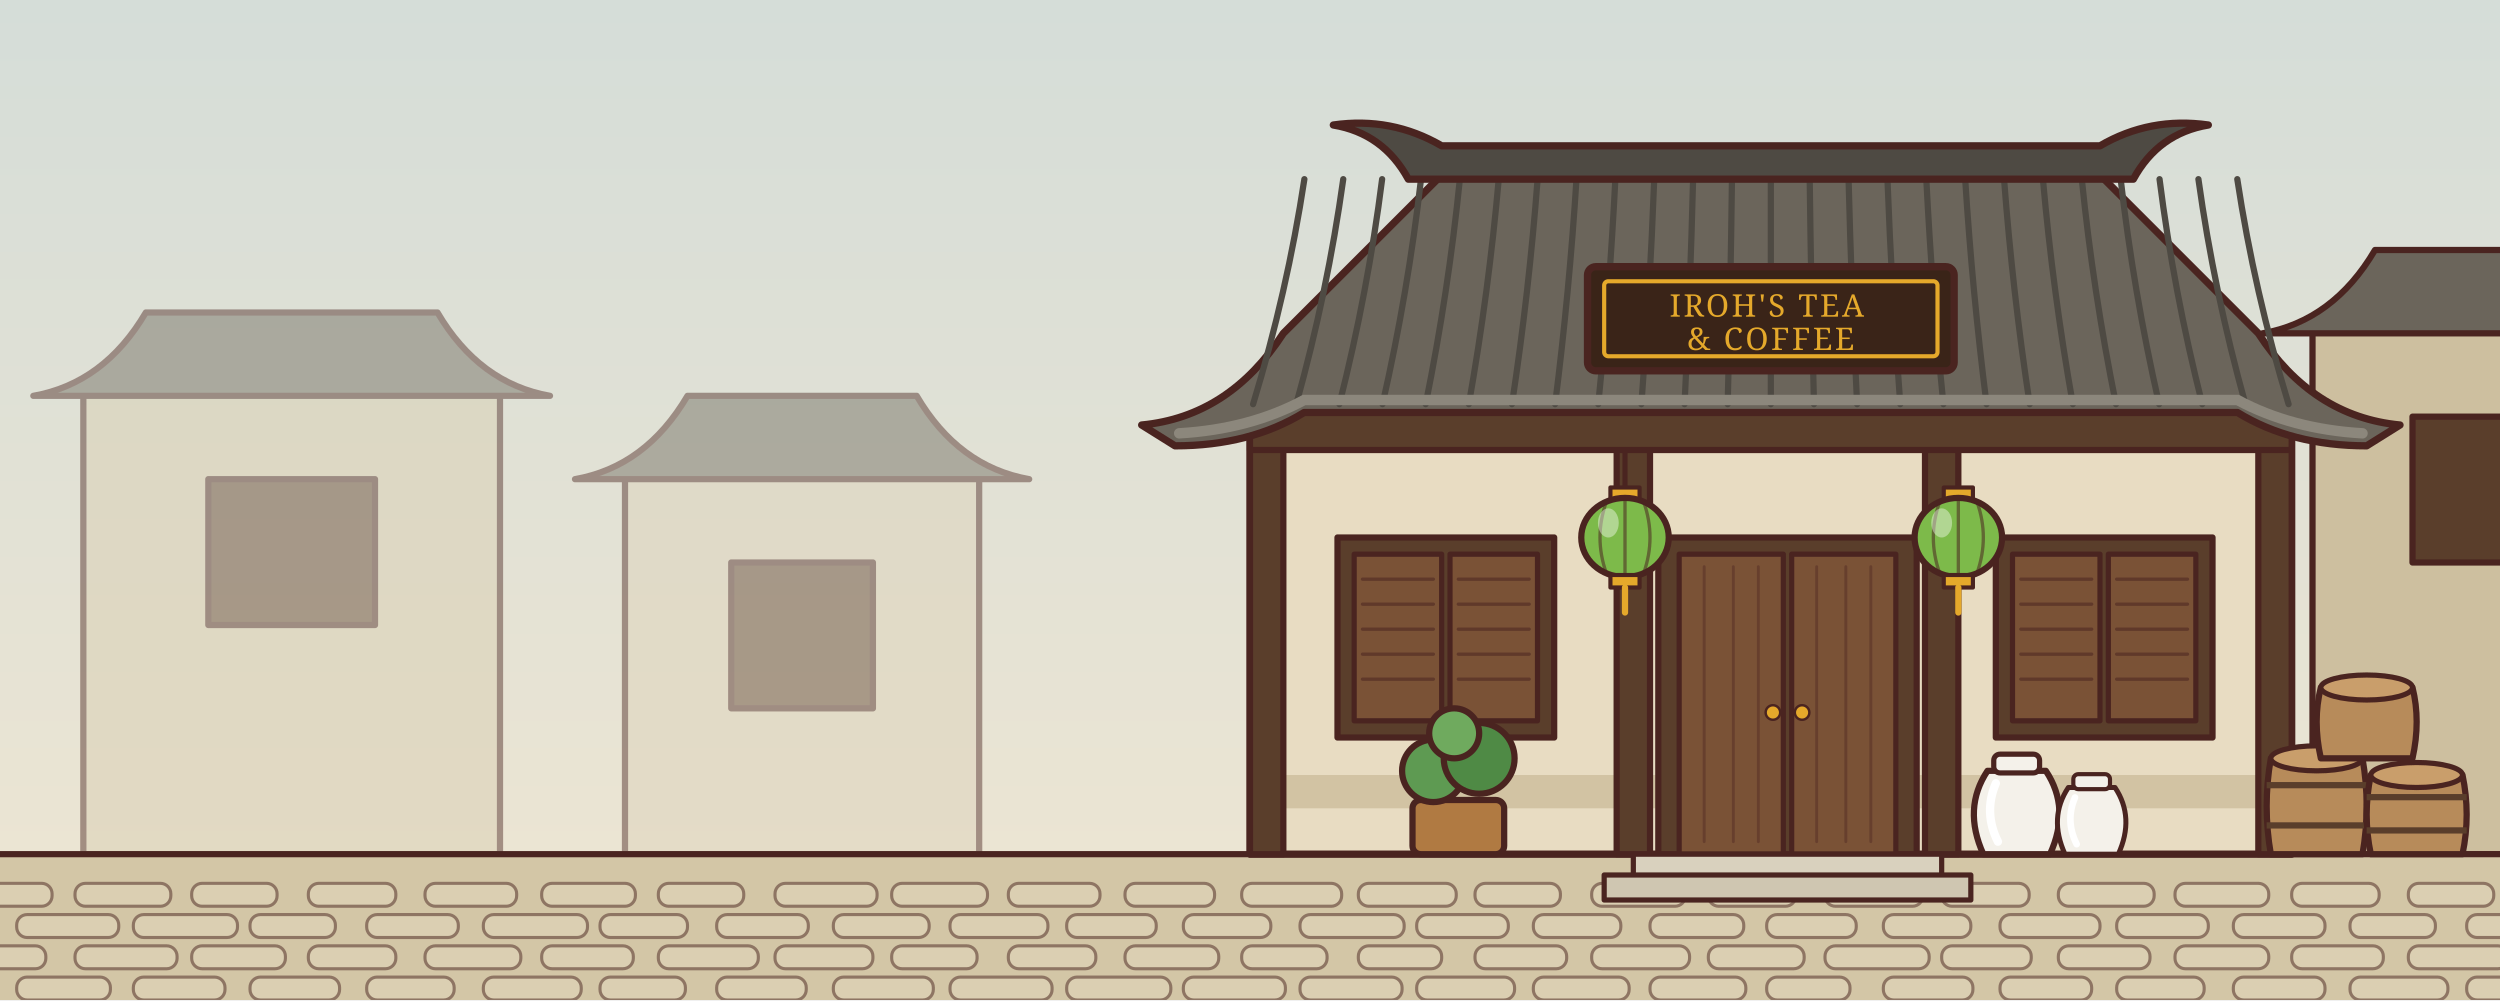
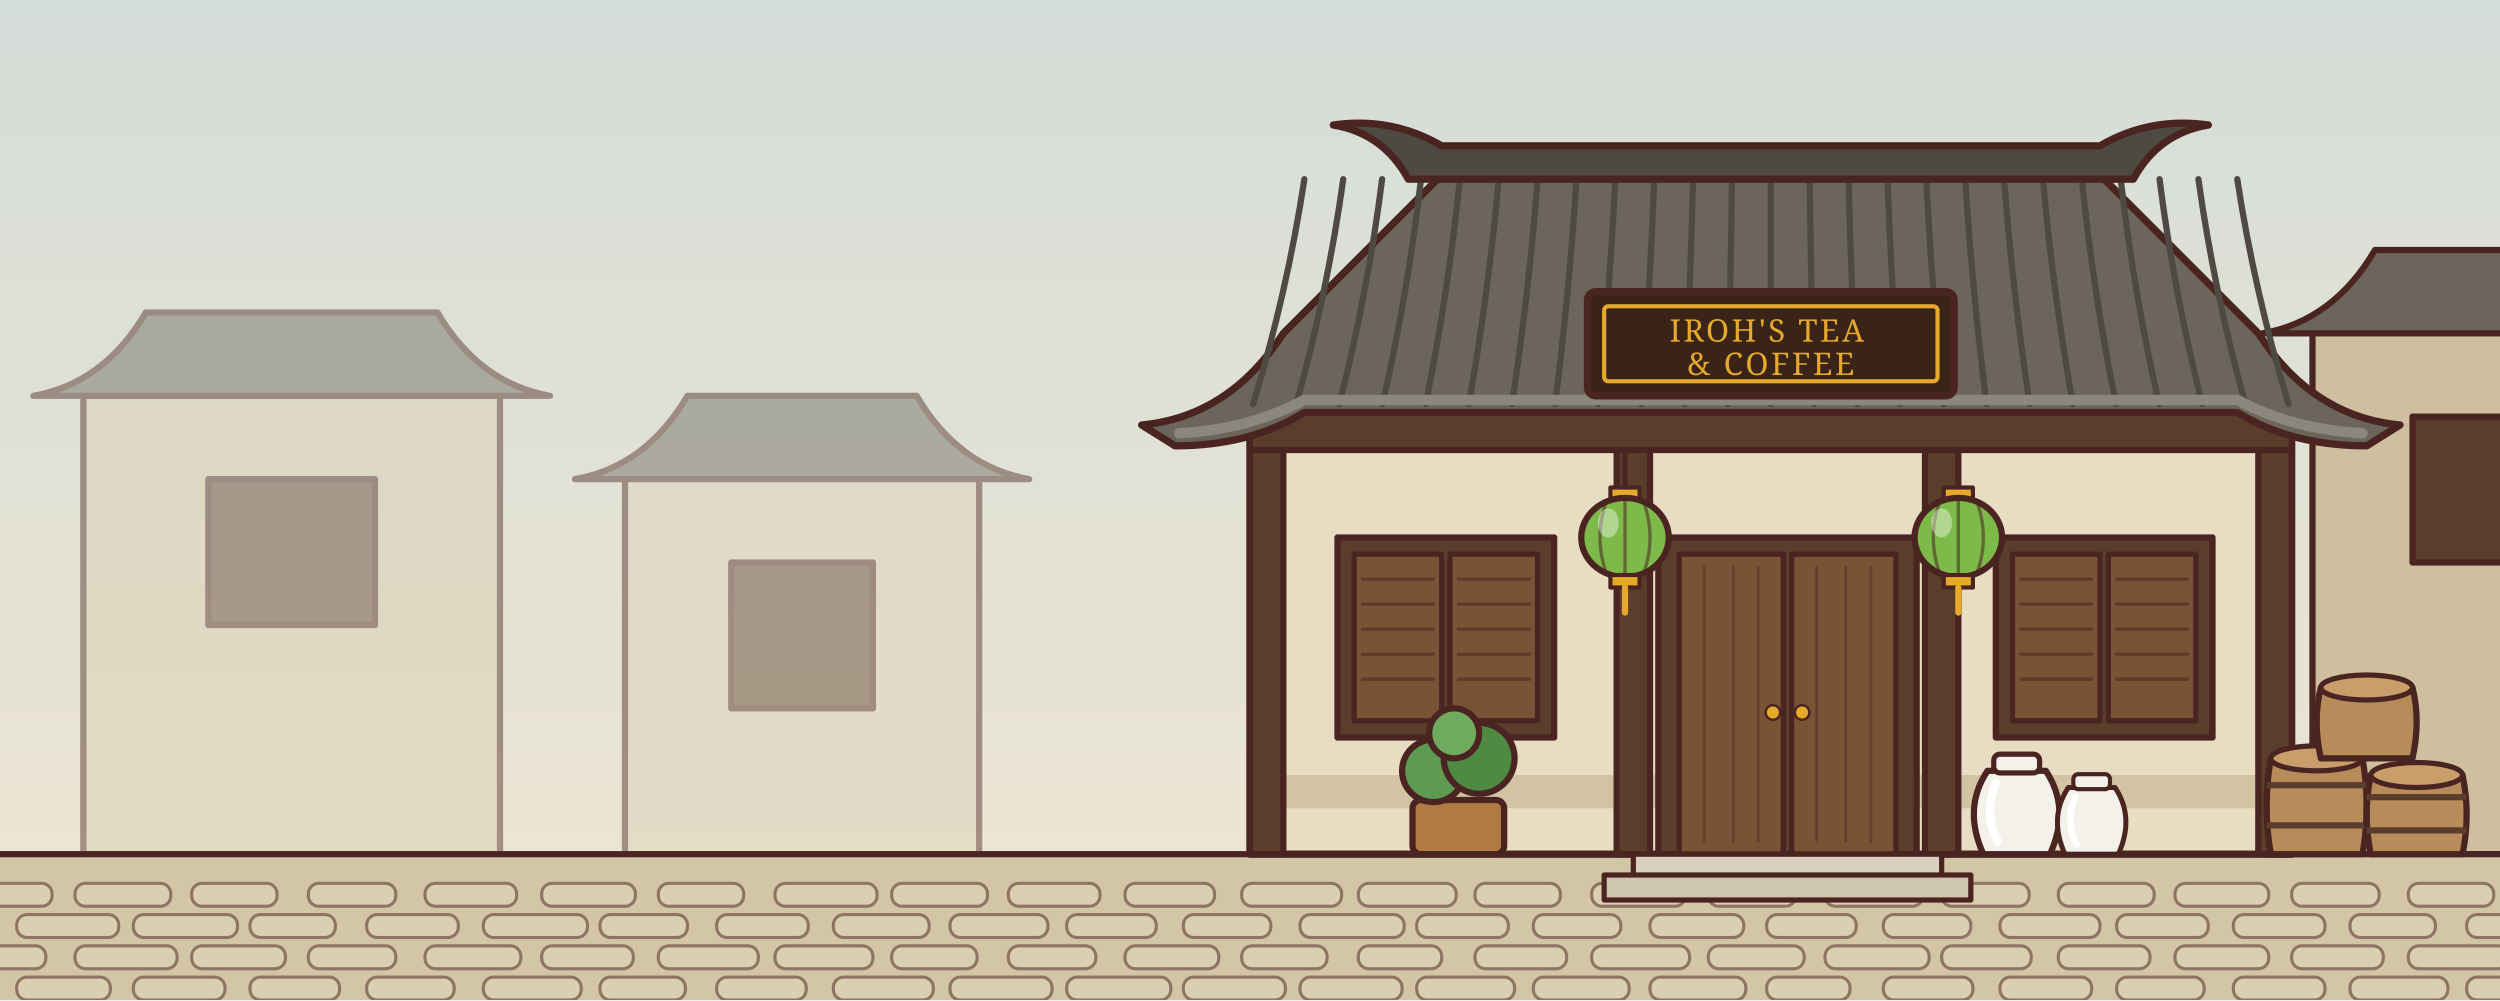
- <svg xmlns="http://www.w3.org/2000/svg" viewBox="0 0 1200 480" preserveAspectRatio="xMidYMax slice" role="img" aria-label="The front of Uncle Iroh's Tea Shop on a quiet stone street">
+ <svg xmlns="http://www.w3.org/2000/svg" viewBox="0 0 1200 480" preserveAspectRatio="xMidYMax slice" role="img" aria-label="The front of Uncle Iroh's Tea and Coffee Shop on a quiet stone street">
  <defs>
    <linearGradient id="sky" x1="0" y1="0" x2="0" y2="1">
      <stop offset="0" stop-color="#D5DDD8" />
      <stop offset="1" stop-color="#EFE6D2" />
    </linearGradient>
  </defs>
  <rect width="1200" height="480" fill="url(#sky)" />
  <g opacity=".45">
    <rect x="40" y="184" width="200" height="226" fill="#D7CBB0" stroke="#4A2420" stroke-width="3" stroke-linejoin="round" stroke-linecap="round" />
    <path d="M16 190 Q50 184 70 150 H210 Q230 184 264 190Z" fill="#6B655B" stroke="#4A2420" stroke-width="3" stroke-linejoin="round" stroke-linecap="round" />
    <rect x="100" y="230" width="80" height="70" fill="#5A3E2B" stroke="#4A2420" stroke-width="3" stroke-linejoin="round" stroke-linecap="round" />
    <rect x="300" y="224" width="170" height="186" fill="#DCD1B8" stroke="#4A2420" stroke-width="3" stroke-linejoin="round" stroke-linecap="round" />
    <path d="M276 230 Q310 224 330 190 H440 Q460 224 494 230Z" fill="#6B655B" stroke="#4A2420" stroke-width="3" stroke-linejoin="round" stroke-linecap="round" />
    <rect x="351" y="270" width="68" height="70" fill="#5A3E2B" stroke="#4A2420" stroke-width="3" stroke-linejoin="round" stroke-linecap="round" />
  </g>
  <rect x="1110" y="154" width="160" height="256" fill="#CDBF9F" stroke="#4A2420" stroke-width="3" stroke-linejoin="round" stroke-linecap="round" />
  <path d="M1086 160 Q1120 154 1140 120 H1240 Q1260 154 1294 160Z" fill="#6B655B" stroke="#4A2420" stroke-width="3" stroke-linejoin="round" stroke-linecap="round" />
  <rect x="1158" y="200" width="64" height="70" fill="#5A3E2B" stroke="#4A2420" stroke-width="3" stroke-linejoin="round" stroke-linecap="round" />
  <rect x="0" y="410" width="1200" height="70" fill="#D3C6A6" />
  <path d="M0 410 H1200" fill="none" stroke="#4A2420" stroke-width="3" stroke-linejoin="round" stroke-linecap="round" />
  <rect x="-20" y="424" width="45" height="11" rx="5" fill="#E3D8BD" stroke="#4A2420" stroke-width="1.5" opacity=".5" />
  <rect x="36" y="424" width="46" height="11" rx="5" fill="#E3D8BD" stroke="#4A2420" stroke-width="1.5" opacity=".5" />
  <rect x="92" y="424" width="41" height="11" rx="5" fill="#E3D8BD" stroke="#4A2420" stroke-width="1.5" opacity=".5" />
  <rect x="148" y="424" width="42" height="11" rx="5" fill="#E3D8BD" stroke="#4A2420" stroke-width="1.5" opacity=".5" />
  <rect x="204" y="424" width="44" height="11" rx="5" fill="#E3D8BD" stroke="#4A2420" stroke-width="1.5" opacity=".5" />
  <rect x="260" y="424" width="45" height="11" rx="5" fill="#E3D8BD" stroke="#4A2420" stroke-width="1.5" opacity=".5" />
  <rect x="316" y="424" width="41" height="11" rx="5" fill="#E3D8BD" stroke="#4A2420" stroke-width="1.5" opacity=".5" />
  <rect x="372" y="424" width="49" height="11" rx="5" fill="#E3D8BD" stroke="#4A2420" stroke-width="1.5" opacity=".5" />
  <rect x="428" y="424" width="46" height="11" rx="5" fill="#E3D8BD" stroke="#4A2420" stroke-width="1.5" opacity=".5" />
  <rect x="484" y="424" width="44" height="11" rx="5" fill="#E3D8BD" stroke="#4A2420" stroke-width="1.5" opacity=".5" />
  <rect x="540" y="424" width="43" height="11" rx="5" fill="#E3D8BD" stroke="#4A2420" stroke-width="1.5" opacity=".5" />
  <rect x="596" y="424" width="48" height="11" rx="5" fill="#E3D8BD" stroke="#4A2420" stroke-width="1.5" opacity=".5" />
  <rect x="652" y="424" width="47" height="11" rx="5" fill="#E3D8BD" stroke="#4A2420" stroke-width="1.5" opacity=".5" />
  <rect x="708" y="424" width="41" height="11" rx="5" fill="#E3D8BD" stroke="#4A2420" stroke-width="1.5" opacity=".5" />
  <rect x="764" y="424" width="45" height="11" rx="5" fill="#E3D8BD" stroke="#4A2420" stroke-width="1.5" opacity=".5" />
  <rect x="820" y="424" width="42" height="11" rx="5" fill="#E3D8BD" stroke="#4A2420" stroke-width="1.5" opacity=".5" />
  <rect x="876" y="424" width="47" height="11" rx="5" fill="#E3D8BD" stroke="#4A2420" stroke-width="1.5" opacity=".5" />
  <rect x="932" y="424" width="42" height="11" rx="5" fill="#E3D8BD" stroke="#4A2420" stroke-width="1.5" opacity=".5" />
  <rect x="988" y="424" width="46" height="11" rx="5" fill="#E3D8BD" stroke="#4A2420" stroke-width="1.5" opacity=".5" />
  <rect x="1044" y="424" width="45" height="11" rx="5" fill="#E3D8BD" stroke="#4A2420" stroke-width="1.5" opacity=".5" />
  <rect x="1100" y="424" width="42" height="11" rx="5" fill="#E3D8BD" stroke="#4A2420" stroke-width="1.5" opacity=".5" />
  <rect x="1156" y="424" width="41" height="11" rx="5" fill="#E3D8BD" stroke="#4A2420" stroke-width="1.5" opacity=".5" />
  <rect x="8" y="439" width="49" height="11" rx="5" fill="#E3D8BD" stroke="#4A2420" stroke-width="1.5" opacity=".5" />
  <rect x="64" y="439" width="50" height="11" rx="5" fill="#E3D8BD" stroke="#4A2420" stroke-width="1.5" opacity=".5" />
  <rect x="120" y="439" width="41" height="11" rx="5" fill="#E3D8BD" stroke="#4A2420" stroke-width="1.5" opacity=".5" />
  <rect x="176" y="439" width="44" height="11" rx="5" fill="#E3D8BD" stroke="#4A2420" stroke-width="1.5" opacity=".5" />
  <rect x="232" y="439" width="50" height="11" rx="5" fill="#E3D8BD" stroke="#4A2420" stroke-width="1.5" opacity=".5" />
  <rect x="288" y="439" width="42" height="11" rx="5" fill="#E3D8BD" stroke="#4A2420" stroke-width="1.5" opacity=".5" />
  <rect x="344" y="439" width="44" height="11" rx="5" fill="#E3D8BD" stroke="#4A2420" stroke-width="1.5" opacity=".5" />
  <rect x="400" y="439" width="46" height="11" rx="5" fill="#E3D8BD" stroke="#4A2420" stroke-width="1.5" opacity=".5" />
  <rect x="456" y="439" width="47" height="11" rx="5" fill="#E3D8BD" stroke="#4A2420" stroke-width="1.5" opacity=".5" />
  <rect x="512" y="439" width="43" height="11" rx="5" fill="#E3D8BD" stroke="#4A2420" stroke-width="1.5" opacity=".5" />
  <rect x="568" y="439" width="42" height="11" rx="5" fill="#E3D8BD" stroke="#4A2420" stroke-width="1.5" opacity=".5" />
  <rect x="624" y="439" width="50" height="11" rx="5" fill="#E3D8BD" stroke="#4A2420" stroke-width="1.5" opacity=".5" />
  <rect x="680" y="439" width="44" height="11" rx="5" fill="#E3D8BD" stroke="#4A2420" stroke-width="1.5" opacity=".5" />
  <rect x="736" y="439" width="42" height="11" rx="5" fill="#E3D8BD" stroke="#4A2420" stroke-width="1.5" opacity=".5" />
  <rect x="792" y="439" width="45" height="11" rx="5" fill="#E3D8BD" stroke="#4A2420" stroke-width="1.5" opacity=".5" />
  <rect x="848" y="439" width="43" height="11" rx="5" fill="#E3D8BD" stroke="#4A2420" stroke-width="1.5" opacity=".5" />
  <rect x="904" y="439" width="42" height="11" rx="5" fill="#E3D8BD" stroke="#4A2420" stroke-width="1.5" opacity=".5" />
  <rect x="960" y="439" width="48" height="11" rx="5" fill="#E3D8BD" stroke="#4A2420" stroke-width="1.5" opacity=".5" />
  <rect x="1016" y="439" width="44" height="11" rx="5" fill="#E3D8BD" stroke="#4A2420" stroke-width="1.5" opacity=".5" />
  <rect x="1072" y="439" width="44" height="11" rx="5" fill="#E3D8BD" stroke="#4A2420" stroke-width="1.5" opacity=".5" />
  <rect x="1128" y="439" width="41" height="11" rx="5" fill="#E3D8BD" stroke="#4A2420" stroke-width="1.5" opacity=".5" />
  <rect x="1184" y="439" width="49" height="11" rx="5" fill="#E3D8BD" stroke="#4A2420" stroke-width="1.5" opacity=".5" />
  <rect x="-20" y="454" width="42" height="11" rx="5" fill="#E3D8BD" stroke="#4A2420" stroke-width="1.5" opacity=".5" />
  <rect x="36" y="454" width="49" height="11" rx="5" fill="#E3D8BD" stroke="#4A2420" stroke-width="1.5" opacity=".5" />
  <rect x="92" y="454" width="45" height="11" rx="5" fill="#E3D8BD" stroke="#4A2420" stroke-width="1.5" opacity=".5" />
  <rect x="148" y="454" width="42" height="11" rx="5" fill="#E3D8BD" stroke="#4A2420" stroke-width="1.5" opacity=".5" />
  <rect x="204" y="454" width="46" height="11" rx="5" fill="#E3D8BD" stroke="#4A2420" stroke-width="1.5" opacity=".5" />
  <rect x="260" y="454" width="44" height="11" rx="5" fill="#E3D8BD" stroke="#4A2420" stroke-width="1.5" opacity=".5" />
  <rect x="316" y="454" width="48" height="11" rx="5" fill="#E3D8BD" stroke="#4A2420" stroke-width="1.5" opacity=".5" />
  <rect x="372" y="454" width="47" height="11" rx="5" fill="#E3D8BD" stroke="#4A2420" stroke-width="1.5" opacity=".5" />
  <rect x="428" y="454" width="41" height="11" rx="5" fill="#E3D8BD" stroke="#4A2420" stroke-width="1.5" opacity=".5" />
  <rect x="484" y="454" width="42" height="11" rx="5" fill="#E3D8BD" stroke="#4A2420" stroke-width="1.5" opacity=".5" />
  <rect x="540" y="454" width="45" height="11" rx="5" fill="#E3D8BD" stroke="#4A2420" stroke-width="1.5" opacity=".5" />
  <rect x="596" y="454" width="41" height="11" rx="5" fill="#E3D8BD" stroke="#4A2420" stroke-width="1.5" opacity=".5" />
  <rect x="652" y="454" width="40" height="11" rx="5" fill="#E3D8BD" stroke="#4A2420" stroke-width="1.5" opacity=".5" />
  <rect x="708" y="454" width="44" height="11" rx="5" fill="#E3D8BD" stroke="#4A2420" stroke-width="1.5" opacity=".5" />
  <rect x="764" y="454" width="47" height="11" rx="5" fill="#E3D8BD" stroke="#4A2420" stroke-width="1.5" opacity=".5" />
  <rect x="820" y="454" width="46" height="11" rx="5" fill="#E3D8BD" stroke="#4A2420" stroke-width="1.5" opacity=".5" />
  <rect x="876" y="454" width="50" height="11" rx="5" fill="#E3D8BD" stroke="#4A2420" stroke-width="1.5" opacity=".5" />
  <rect x="932" y="454" width="43" height="11" rx="5" fill="#E3D8BD" stroke="#4A2420" stroke-width="1.5" opacity=".5" />
  <rect x="988" y="454" width="44" height="11" rx="5" fill="#E3D8BD" stroke="#4A2420" stroke-width="1.5" opacity=".5" />
  <rect x="1044" y="454" width="45" height="11" rx="5" fill="#E3D8BD" stroke="#4A2420" stroke-width="1.5" opacity=".5" />
  <rect x="1100" y="454" width="44" height="11" rx="5" fill="#E3D8BD" stroke="#4A2420" stroke-width="1.5" opacity=".5" />
  <rect x="1156" y="454" width="48" height="11" rx="5" fill="#E3D8BD" stroke="#4A2420" stroke-width="1.5" opacity=".5" />
  <rect x="8" y="469" width="45" height="11" rx="5" fill="#E3D8BD" stroke="#4A2420" stroke-width="1.5" opacity=".5" />
  <rect x="64" y="469" width="44" height="11" rx="5" fill="#E3D8BD" stroke="#4A2420" stroke-width="1.5" opacity=".5" />
  <rect x="120" y="469" width="43" height="11" rx="5" fill="#E3D8BD" stroke="#4A2420" stroke-width="1.5" opacity=".5" />
  <rect x="176" y="469" width="42" height="11" rx="5" fill="#E3D8BD" stroke="#4A2420" stroke-width="1.5" opacity=".5" />
  <rect x="232" y="469" width="47" height="11" rx="5" fill="#E3D8BD" stroke="#4A2420" stroke-width="1.5" opacity=".5" />
  <rect x="288" y="469" width="41" height="11" rx="5" fill="#E3D8BD" stroke="#4A2420" stroke-width="1.5" opacity=".5" />
  <rect x="344" y="469" width="43" height="11" rx="5" fill="#E3D8BD" stroke="#4A2420" stroke-width="1.5" opacity=".5" />
  <rect x="400" y="469" width="48" height="11" rx="5" fill="#E3D8BD" stroke="#4A2420" stroke-width="1.5" opacity=".5" />
  <rect x="456" y="469" width="49" height="11" rx="5" fill="#E3D8BD" stroke="#4A2420" stroke-width="1.5" opacity=".5" />
  <rect x="512" y="469" width="50" height="11" rx="5" fill="#E3D8BD" stroke="#4A2420" stroke-width="1.5" opacity=".5" />
  <rect x="568" y="469" width="49" height="11" rx="5" fill="#E3D8BD" stroke="#4A2420" stroke-width="1.5" opacity=".5" />
  <rect x="624" y="469" width="49" height="11" rx="5" fill="#E3D8BD" stroke="#4A2420" stroke-width="1.5" opacity=".5" />
  <rect x="680" y="469" width="47" height="11" rx="5" fill="#E3D8BD" stroke="#4A2420" stroke-width="1.5" opacity=".5" />
  <rect x="736" y="469" width="46" height="11" rx="5" fill="#E3D8BD" stroke="#4A2420" stroke-width="1.5" opacity=".5" />
  <rect x="792" y="469" width="46" height="11" rx="5" fill="#E3D8BD" stroke="#4A2420" stroke-width="1.5" opacity=".5" />
  <rect x="848" y="469" width="40" height="11" rx="5" fill="#E3D8BD" stroke="#4A2420" stroke-width="1.5" opacity=".5" />
  <rect x="904" y="469" width="43" height="11" rx="5" fill="#E3D8BD" stroke="#4A2420" stroke-width="1.5" opacity=".5" />
  <rect x="960" y="469" width="44" height="11" rx="5" fill="#E3D8BD" stroke="#4A2420" stroke-width="1.5" opacity=".5" />
  <rect x="1016" y="469" width="42" height="11" rx="5" fill="#E3D8BD" stroke="#4A2420" stroke-width="1.5" opacity=".5" />
  <rect x="1072" y="469" width="44" height="11" rx="5" fill="#E3D8BD" stroke="#4A2420" stroke-width="1.5" opacity=".5" />
  <rect x="1128" y="469" width="47" height="11" rx="5" fill="#E3D8BD" stroke="#4A2420" stroke-width="1.5" opacity=".5" />
  <rect x="1184" y="469" width="47" height="11" rx="5" fill="#E3D8BD" stroke="#4A2420" stroke-width="1.5" opacity=".5" />
  <rect x="600" y="196" width="500" height="214" fill="#E8DCC2" stroke="#4A2420" stroke-width="3.5" stroke-linejoin="round" stroke-linecap="round" />
  <path d="M612 380 H1088" stroke="#D2C3A3" stroke-width="16" />
  <rect x="600" y="196" width="16" height="214" fill="#5A3E2B" stroke="#4A2420" stroke-width="3" stroke-linejoin="round" stroke-linecap="round" />
  <rect x="776" y="196" width="16" height="214" fill="#5A3E2B" stroke="#4A2420" stroke-width="3" stroke-linejoin="round" stroke-linecap="round" />
  <rect x="924" y="196" width="16" height="214" fill="#5A3E2B" stroke="#4A2420" stroke-width="3" stroke-linejoin="round" stroke-linecap="round" />
  <rect x="1084" y="196" width="16" height="214" fill="#5A3E2B" stroke="#4A2420" stroke-width="3" stroke-linejoin="round" stroke-linecap="round" />
  <rect x="600" y="196" width="500" height="20" fill="#5A3E2B" stroke="#4A2420" stroke-width="3" stroke-linejoin="round" stroke-linecap="round" />
  <rect x="642" y="258" width="104" height="96" fill="#5A3E2B" stroke="#4A2420" stroke-width="3" stroke-linejoin="round" stroke-linecap="round" />
  <rect x="650" y="266" width="42" height="80" fill="#7A5236" stroke="#4A2420" stroke-width="2.5" stroke-linejoin="round" stroke-linecap="round" />
  <rect x="696" y="266" width="42" height="80" fill="#7A5236" stroke="#4A2420" stroke-width="2.5" stroke-linejoin="round" stroke-linecap="round" />
  <path d="M654 278 H688 M700 278 H734" fill="none" stroke="#4A2420" stroke-width="1.6" stroke-linejoin="round" stroke-linecap="round" opacity=".55" />
  <path d="M654 290 H688 M700 290 H734" fill="none" stroke="#4A2420" stroke-width="1.6" stroke-linejoin="round" stroke-linecap="round" opacity=".55" />
  <path d="M654 302 H688 M700 302 H734" fill="none" stroke="#4A2420" stroke-width="1.6" stroke-linejoin="round" stroke-linecap="round" opacity=".55" />
  <path d="M654 314 H688 M700 314 H734" fill="none" stroke="#4A2420" stroke-width="1.6" stroke-linejoin="round" stroke-linecap="round" opacity=".55" />
  <path d="M654 326 H688 M700 326 H734" fill="none" stroke="#4A2420" stroke-width="1.6" stroke-linejoin="round" stroke-linecap="round" opacity=".55" />
  <rect x="958" y="258" width="104" height="96" fill="#5A3E2B" stroke="#4A2420" stroke-width="3" stroke-linejoin="round" stroke-linecap="round" />
  <rect x="966" y="266" width="42" height="80" fill="#7A5236" stroke="#4A2420" stroke-width="2.5" stroke-linejoin="round" stroke-linecap="round" />
  <rect x="1012" y="266" width="42" height="80" fill="#7A5236" stroke="#4A2420" stroke-width="2.5" stroke-linejoin="round" stroke-linecap="round" />
  <path d="M970 278 H1004 M1016 278 H1050" fill="none" stroke="#4A2420" stroke-width="1.6" stroke-linejoin="round" stroke-linecap="round" opacity=".55" />
  <path d="M970 290 H1004 M1016 290 H1050" fill="none" stroke="#4A2420" stroke-width="1.6" stroke-linejoin="round" stroke-linecap="round" opacity=".55" />
  <path d="M970 302 H1004 M1016 302 H1050" fill="none" stroke="#4A2420" stroke-width="1.6" stroke-linejoin="round" stroke-linecap="round" opacity=".55" />
  <path d="M970 314 H1004 M1016 314 H1050" fill="none" stroke="#4A2420" stroke-width="1.6" stroke-linejoin="round" stroke-linecap="round" opacity=".55" />
  <path d="M970 326 H1004 M1016 326 H1050" fill="none" stroke="#4A2420" stroke-width="1.6" stroke-linejoin="round" stroke-linecap="round" opacity=".55" />
  <rect x="796" y="258" width="124" height="152" fill="#5A3E2B" stroke="#4A2420" stroke-width="3" stroke-linejoin="round" stroke-linecap="round" />
  <rect x="806" y="266" width="50" height="144" fill="#7A5236" stroke="#4A2420" stroke-width="2.5" stroke-linejoin="round" stroke-linecap="round" />
  <rect x="860" y="266" width="50" height="144" fill="#7A5236" stroke="#4A2420" stroke-width="2.5" stroke-linejoin="round" stroke-linecap="round" />
  <path d="M818 272 V404" fill="none" stroke="#4A2420" stroke-width="1.4" stroke-linejoin="round" stroke-linecap="round" opacity=".4" />
  <path d="M832 272 V404" fill="none" stroke="#4A2420" stroke-width="1.4" stroke-linejoin="round" stroke-linecap="round" opacity=".4" />
  <path d="M844 272 V404" fill="none" stroke="#4A2420" stroke-width="1.4" stroke-linejoin="round" stroke-linecap="round" opacity=".4" />
  <path d="M872 272 V404" fill="none" stroke="#4A2420" stroke-width="1.4" stroke-linejoin="round" stroke-linecap="round" opacity=".4" />
  <path d="M886 272 V404" fill="none" stroke="#4A2420" stroke-width="1.4" stroke-linejoin="round" stroke-linecap="round" opacity=".4" />
  <path d="M898 272 V404" fill="none" stroke="#4A2420" stroke-width="1.4" stroke-linejoin="round" stroke-linecap="round" opacity=".4" />
  <circle cx="851" cy="342" r="3.5" fill="#E5A92B" stroke="#4A2420" stroke-width="1.2" />
  <circle cx="865" cy="342" r="3.5" fill="#E5A92B" stroke="#4A2420" stroke-width="1.2" />
  <path d="M548 204 Q590 200 616 160 L692 84 H1008 L1084 160 Q1110 200 1152 204 L1136 214 Q1100 214 1074 198 H626 Q600 214 564 214Z" fill="#6B655B" stroke="#4A2420" stroke-width="3.5" stroke-linejoin="round" stroke-linecap="round" />
  <path d="M626.104 86 Q617.896 140 601.48 194 M644.762 86 Q637.238 140 622.19 194 M663.42 86 Q656.58 140 642.9 194 M682.078 86 Q675.922 140 663.61 194 M700.736 86 Q695.264 140 684.32 194 M719.394 86 Q714.606 140 705.03 194 M738.052 86 Q733.948 140 725.74 194 M756.71 86 Q753.29 140 746.45 194 M775.368 86 Q772.632 140 767.16 194 M794.026 86 Q791.974 140 787.87 194 M812.684 86 Q811.316 140 808.58 194 M831.342 86 Q830.658 140 829.29 194 M850 86 Q850 140 850 194 M868.658 86 Q869.342 140 870.71 194 M887.316 86 Q888.684 140 891.42 194 M905.974 86 Q908.026 140 912.13 194 M924.632 86 Q927.368 140 932.84 194 M943.29 86 Q946.71 140 953.55 194 M961.948 86 Q966.052 140 974.26 194 M980.606 86 Q985.394 140 994.97 194 M999.264 86 Q1004.736 140 1015.68 194 M1017.922 86 Q1024.078 140 1036.39 194 M1036.58 86 Q1043.42 140 1057.1 194 M1055.238 86 Q1062.762 140 1077.81 194 M1073.896 86 Q1082.104 140 1098.52 194" fill="none" stroke="#4E4A43" stroke-width="3" stroke-linecap="round" />
  <path d="M566 208 Q600 206 626 192 H1074 Q1100 206 1134 208" fill="none" stroke="#8C877C" stroke-width="5" stroke-linecap="round" />
  <path d="M676 86 Q664 64 640 60 Q668 56 692 70 H1008 Q1032 56 1060 60 Q1036 64 1024 86Z" fill="#4E4A43" stroke="#4A2420" stroke-width="3.5" stroke-linejoin="round" stroke-linecap="round" />
-   <rect x="762" y="128" width="176" height="50" rx="4" fill="#3A2418" stroke="#4A2420" stroke-width="3.5" stroke-linejoin="round" stroke-linecap="round" />
-   <rect x="770" y="135" width="160" height="36" rx="2" fill="none" stroke="#E5A92B" stroke-width="2" />
+   <rect x="762" y="140" width="176" height="50" rx="4" fill="#3A2418" stroke="#4A2420" stroke-width="3.5" stroke-linejoin="round" stroke-linecap="round" />
+   <rect x="770" y="147" width="160" height="36" rx="2" fill="none" stroke="#E5A92B" stroke-width="2" />
  <text text-anchor="middle" font-family="Georgia, serif" font-size="15" letter-spacing="1.2" fill="#E5A92B">
-     <tspan x="850" y="152">IROH'S TEA</tspan>
-     <tspan x="850" y="168">&amp; COFFEE</tspan>
+     <tspan x="850" y="164">IROH'S TEA</tspan>
+     <tspan x="850" y="180">&amp; COFFEE</tspan>
  </text>
  <path d="M780 216 V236" fill="none" stroke="#4A2420" stroke-width="2.5" stroke-linejoin="round" stroke-linecap="round" />
  <rect x="773" y="234" width="14" height="6" fill="#E5A92B" stroke="#4A2420" stroke-width="2" stroke-linejoin="round" stroke-linecap="round" />
  <ellipse cx="780" cy="258" rx="21" ry="19" fill="#7DBA4A" stroke="#4A2420" stroke-width="3" stroke-linejoin="round" stroke-linecap="round" />
  <path d="M771 241 Q765 258 771 275 M789 241 Q795 258 789 275 M780 239 V277" fill="none" stroke="#4A2420" stroke-width="1.6" stroke-linejoin="round" stroke-linecap="round" opacity=".55" />
  <ellipse cx="772" cy="251" rx="5" ry="7" fill="#fff" opacity=".4" />
  <rect x="773" y="276" width="14" height="6" fill="#E5A92B" stroke="#4A2420" stroke-width="2" stroke-linejoin="round" stroke-linecap="round" />
  <path d="M780 282 V294" stroke="#E5A92B" stroke-width="3" stroke-linecap="round" />
  <path d="M940 216 V236" fill="none" stroke="#4A2420" stroke-width="2.5" stroke-linejoin="round" stroke-linecap="round" />
  <rect x="933" y="234" width="14" height="6" fill="#E5A92B" stroke="#4A2420" stroke-width="2" stroke-linejoin="round" stroke-linecap="round" />
  <ellipse cx="940" cy="258" rx="21" ry="19" fill="#7DBA4A" stroke="#4A2420" stroke-width="3" stroke-linejoin="round" stroke-linecap="round" />
  <path d="M931 241 Q925 258 931 275 M949 241 Q955 258 949 275 M940 239 V277" fill="none" stroke="#4A2420" stroke-width="1.6" stroke-linejoin="round" stroke-linecap="round" opacity=".55" />
  <ellipse cx="932" cy="251" rx="5" ry="7" fill="#fff" opacity=".4" />
  <rect x="933" y="276" width="14" height="6" fill="#E5A92B" stroke="#4A2420" stroke-width="2" stroke-linejoin="round" stroke-linecap="round" />
  <path d="M940 282 V294" stroke="#E5A92B" stroke-width="3" stroke-linecap="round" />
  <rect x="784" y="410" width="148" height="12" fill="#D9D1BE" stroke="#4A2420" stroke-width="2.5" stroke-linejoin="round" stroke-linecap="round" />
  <rect x="770" y="420" width="176" height="12" fill="#CFC6B1" stroke="#4A2420" stroke-width="2.5" stroke-linejoin="round" stroke-linecap="round" />
  <g transform="translate(700 410)">
    <rect x="-22" y="-26" width="44" height="26" rx="4" fill="#B07A42" stroke="#4A2420" stroke-width="3" stroke-linejoin="round" stroke-linecap="round" />
    <circle cx="-12" cy="-40" r="15" fill="#5E9A52" stroke="#4A2420" stroke-width="3" stroke-linejoin="round" stroke-linecap="round" />
    <circle cx="10" cy="-46" r="17" fill="#4F8A45" stroke="#4A2420" stroke-width="3" stroke-linejoin="round" stroke-linecap="round" />
    <circle cx="-2" cy="-58" r="12" fill="#6FAA5E" stroke="#4A2420" stroke-width="3" stroke-linejoin="round" stroke-linecap="round" />
  </g>
  <g transform="translate(968 410) scale(1)">
    <path d="M-16 0 Q-26 -22 -14 -40 H14 Q26 -22 16 0Z" fill="#F4F1EA" stroke="#4A2420" stroke-width="3" stroke-linejoin="round" stroke-linecap="round" />
    <rect x="-11" y="-48" width="22" height="9" rx="3" fill="#F4F1EA" stroke="#4A2420" stroke-width="2.5" stroke-linejoin="round" stroke-linecap="round" />
    <path d="M-10 -34 Q-16 -20 -9 -6" stroke="#fff" stroke-width="4" fill="none" stroke-linecap="round" />
  </g>
  <g transform="translate(1004 410) scale(0.8)">
    <path d="M-16 0 Q-26 -22 -14 -40 H14 Q26 -22 16 0Z" fill="#F4F1EA" stroke="#4A2420" stroke-width="3" stroke-linejoin="round" stroke-linecap="round" />
    <rect x="-11" y="-48" width="22" height="9" rx="3" fill="#F4F1EA" stroke="#4A2420" stroke-width="2.5" stroke-linejoin="round" stroke-linecap="round" />
    <path d="M-10 -34 Q-16 -20 -9 -6" stroke="#fff" stroke-width="4" fill="none" stroke-linecap="round" />
  </g>
  <g transform="translate(1112 410)">
    <path d="M-22 0 Q-26 -23 -22 -46 H22 Q26 -23 22 0Z" fill="#B78B5A" stroke="#4A2420" stroke-width="3" stroke-linejoin="round" stroke-linecap="round" />
    <ellipse cx="0" cy="-46" rx="22" ry="6" fill="#C99E6B" stroke="#4A2420" stroke-width="2.5" stroke-linejoin="round" stroke-linecap="round" />
    <path d="M-24 -13.8 H24 M-24 -33.12 H24" stroke="#5A3E2B" stroke-width="3" />
  </g>
  <g transform="translate(1160 410)">
    <path d="M-22 0 Q-26 -19 -22 -38 H22 Q26 -19 22 0Z" fill="#B78B5A" stroke="#4A2420" stroke-width="3" stroke-linejoin="round" stroke-linecap="round" />
    <ellipse cx="0" cy="-38" rx="22" ry="6" fill="#C99E6B" stroke="#4A2420" stroke-width="2.5" stroke-linejoin="round" stroke-linecap="round" />
    <path d="M-24 -11.4 H24 M-24 -27.36 H24" stroke="#5A3E2B" stroke-width="3" />
  </g>
  <g transform="translate(1136 364)">
    <path d="M-22 0 Q-26 -18 -22 -34 H22 Q26 -18 22 0Z" fill="#B78B5A" stroke="#4A2420" stroke-width="3" stroke-linejoin="round" stroke-linecap="round" />
    <ellipse cx="0" cy="-34" rx="22" ry="6" fill="#C99E6B" stroke="#4A2420" stroke-width="2.5" stroke-linejoin="round" stroke-linecap="round" />
  </g>
</svg>
